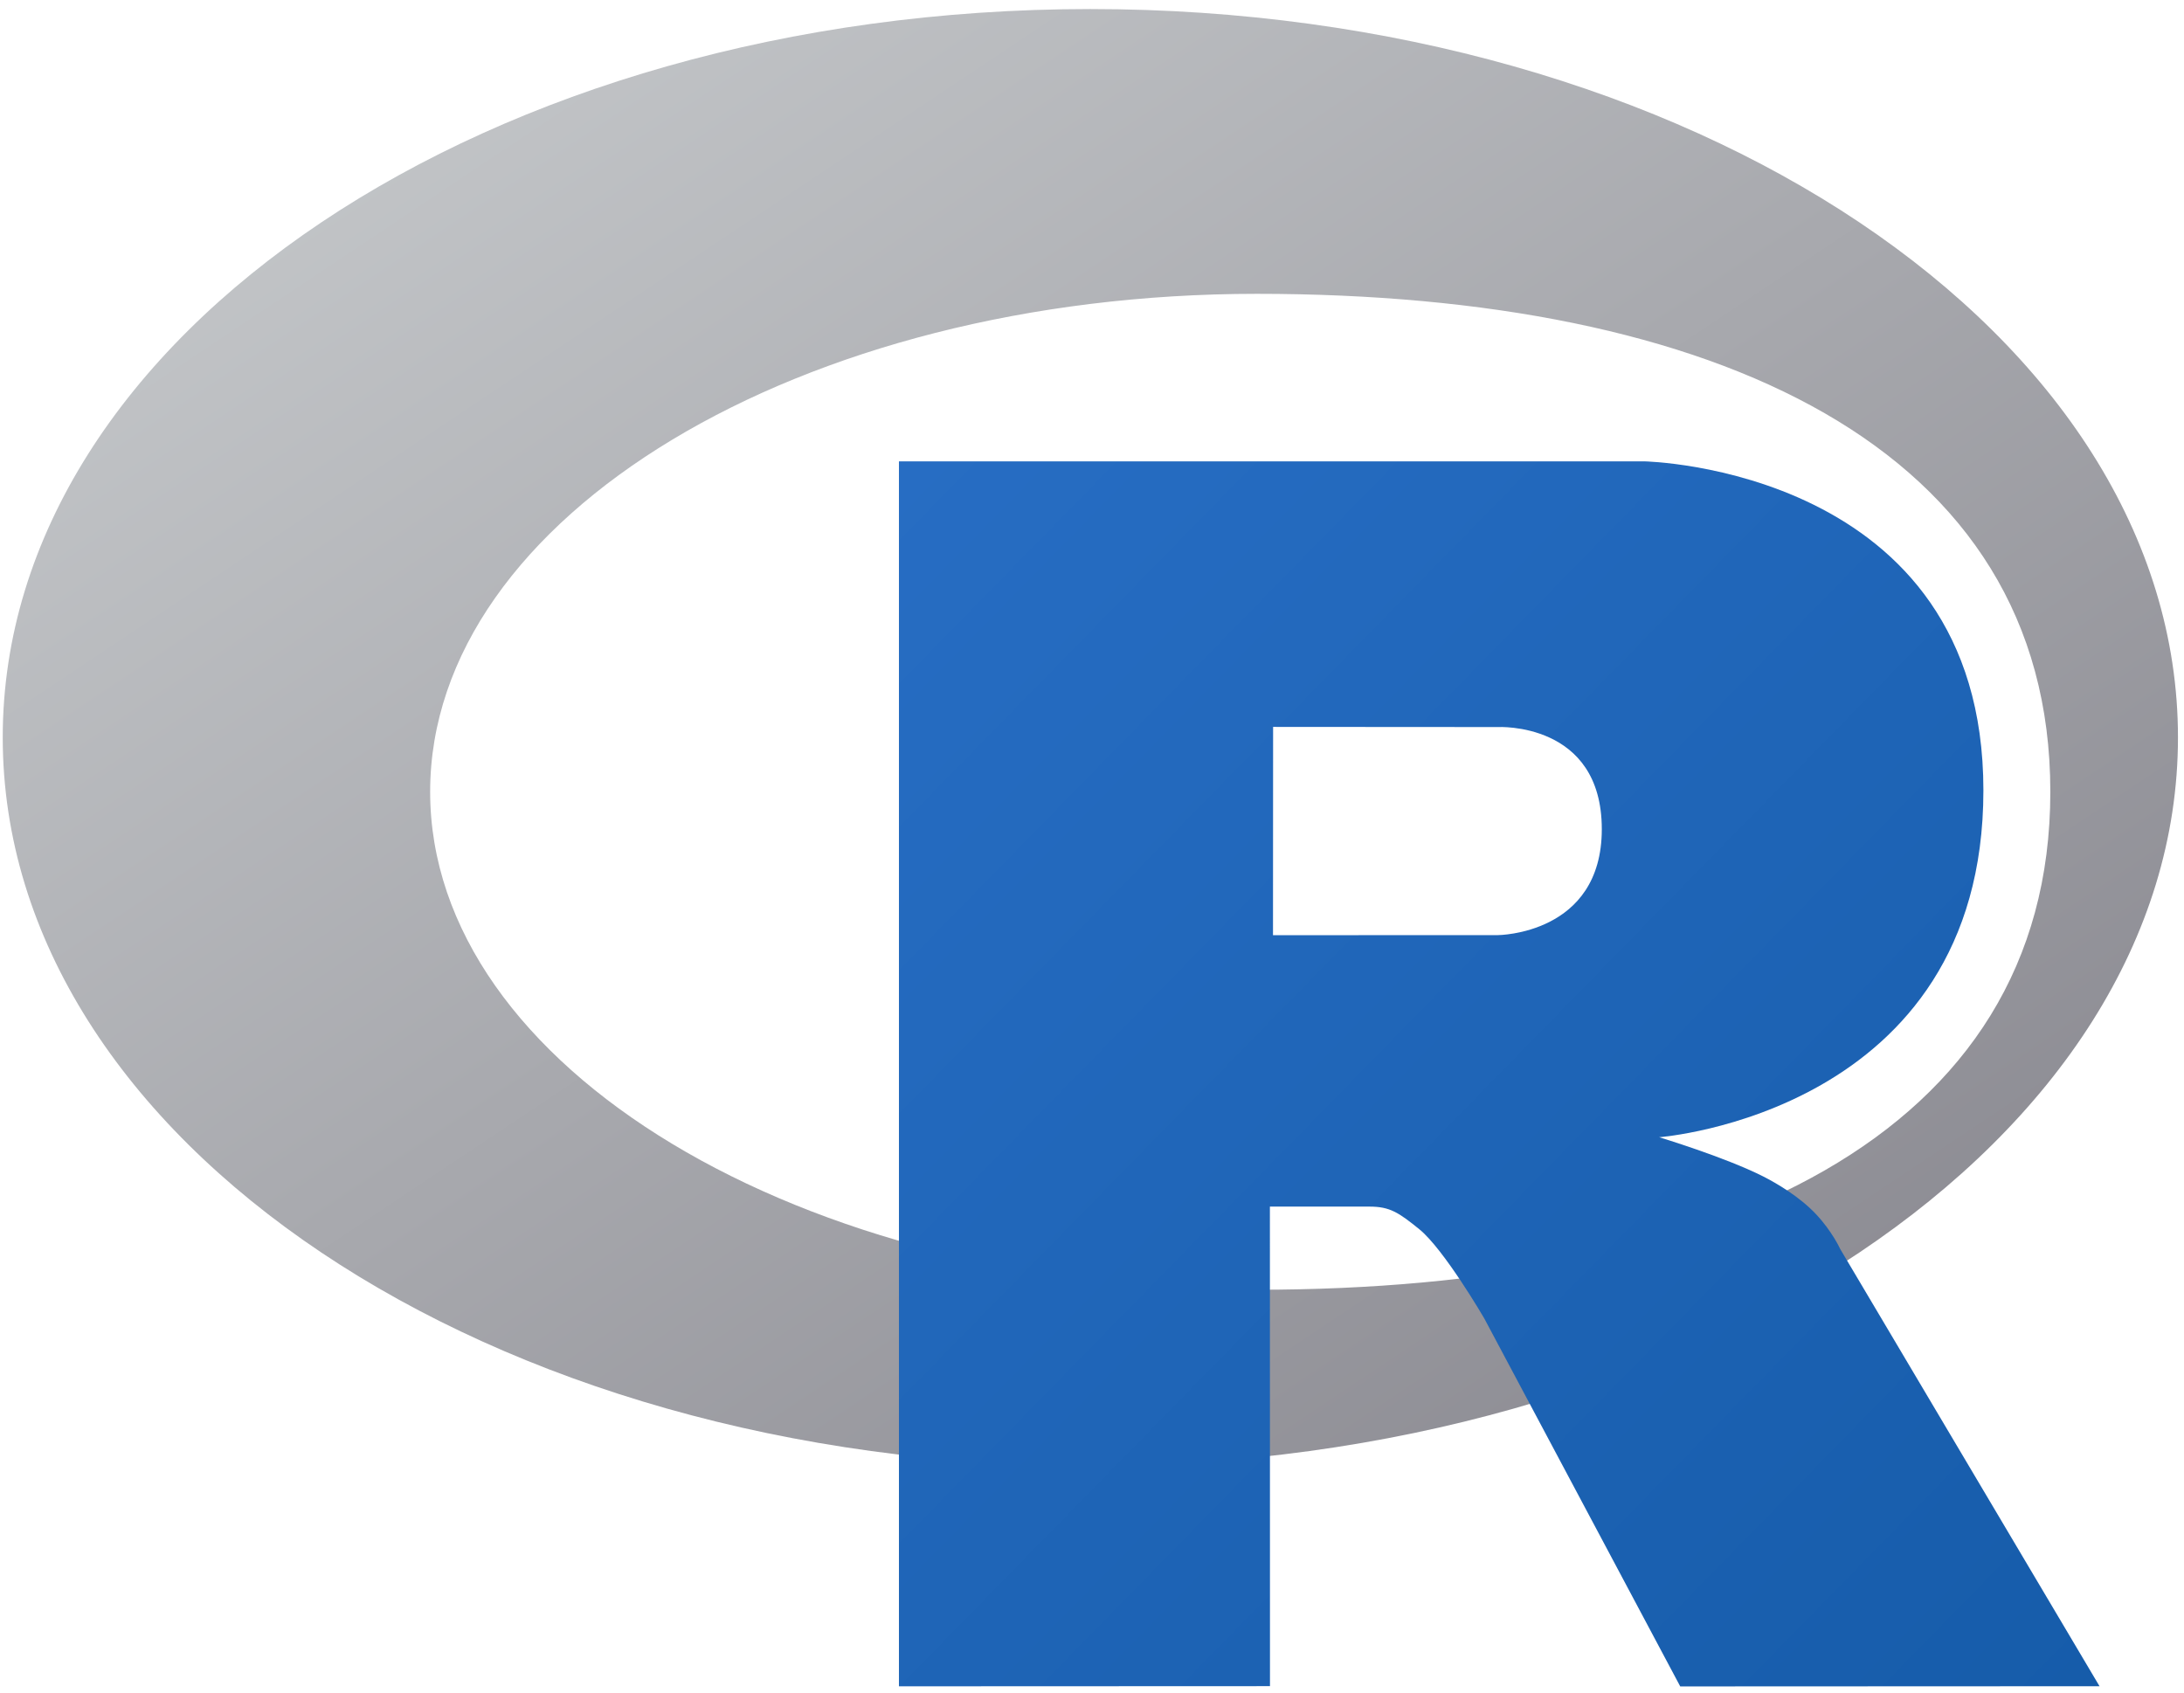
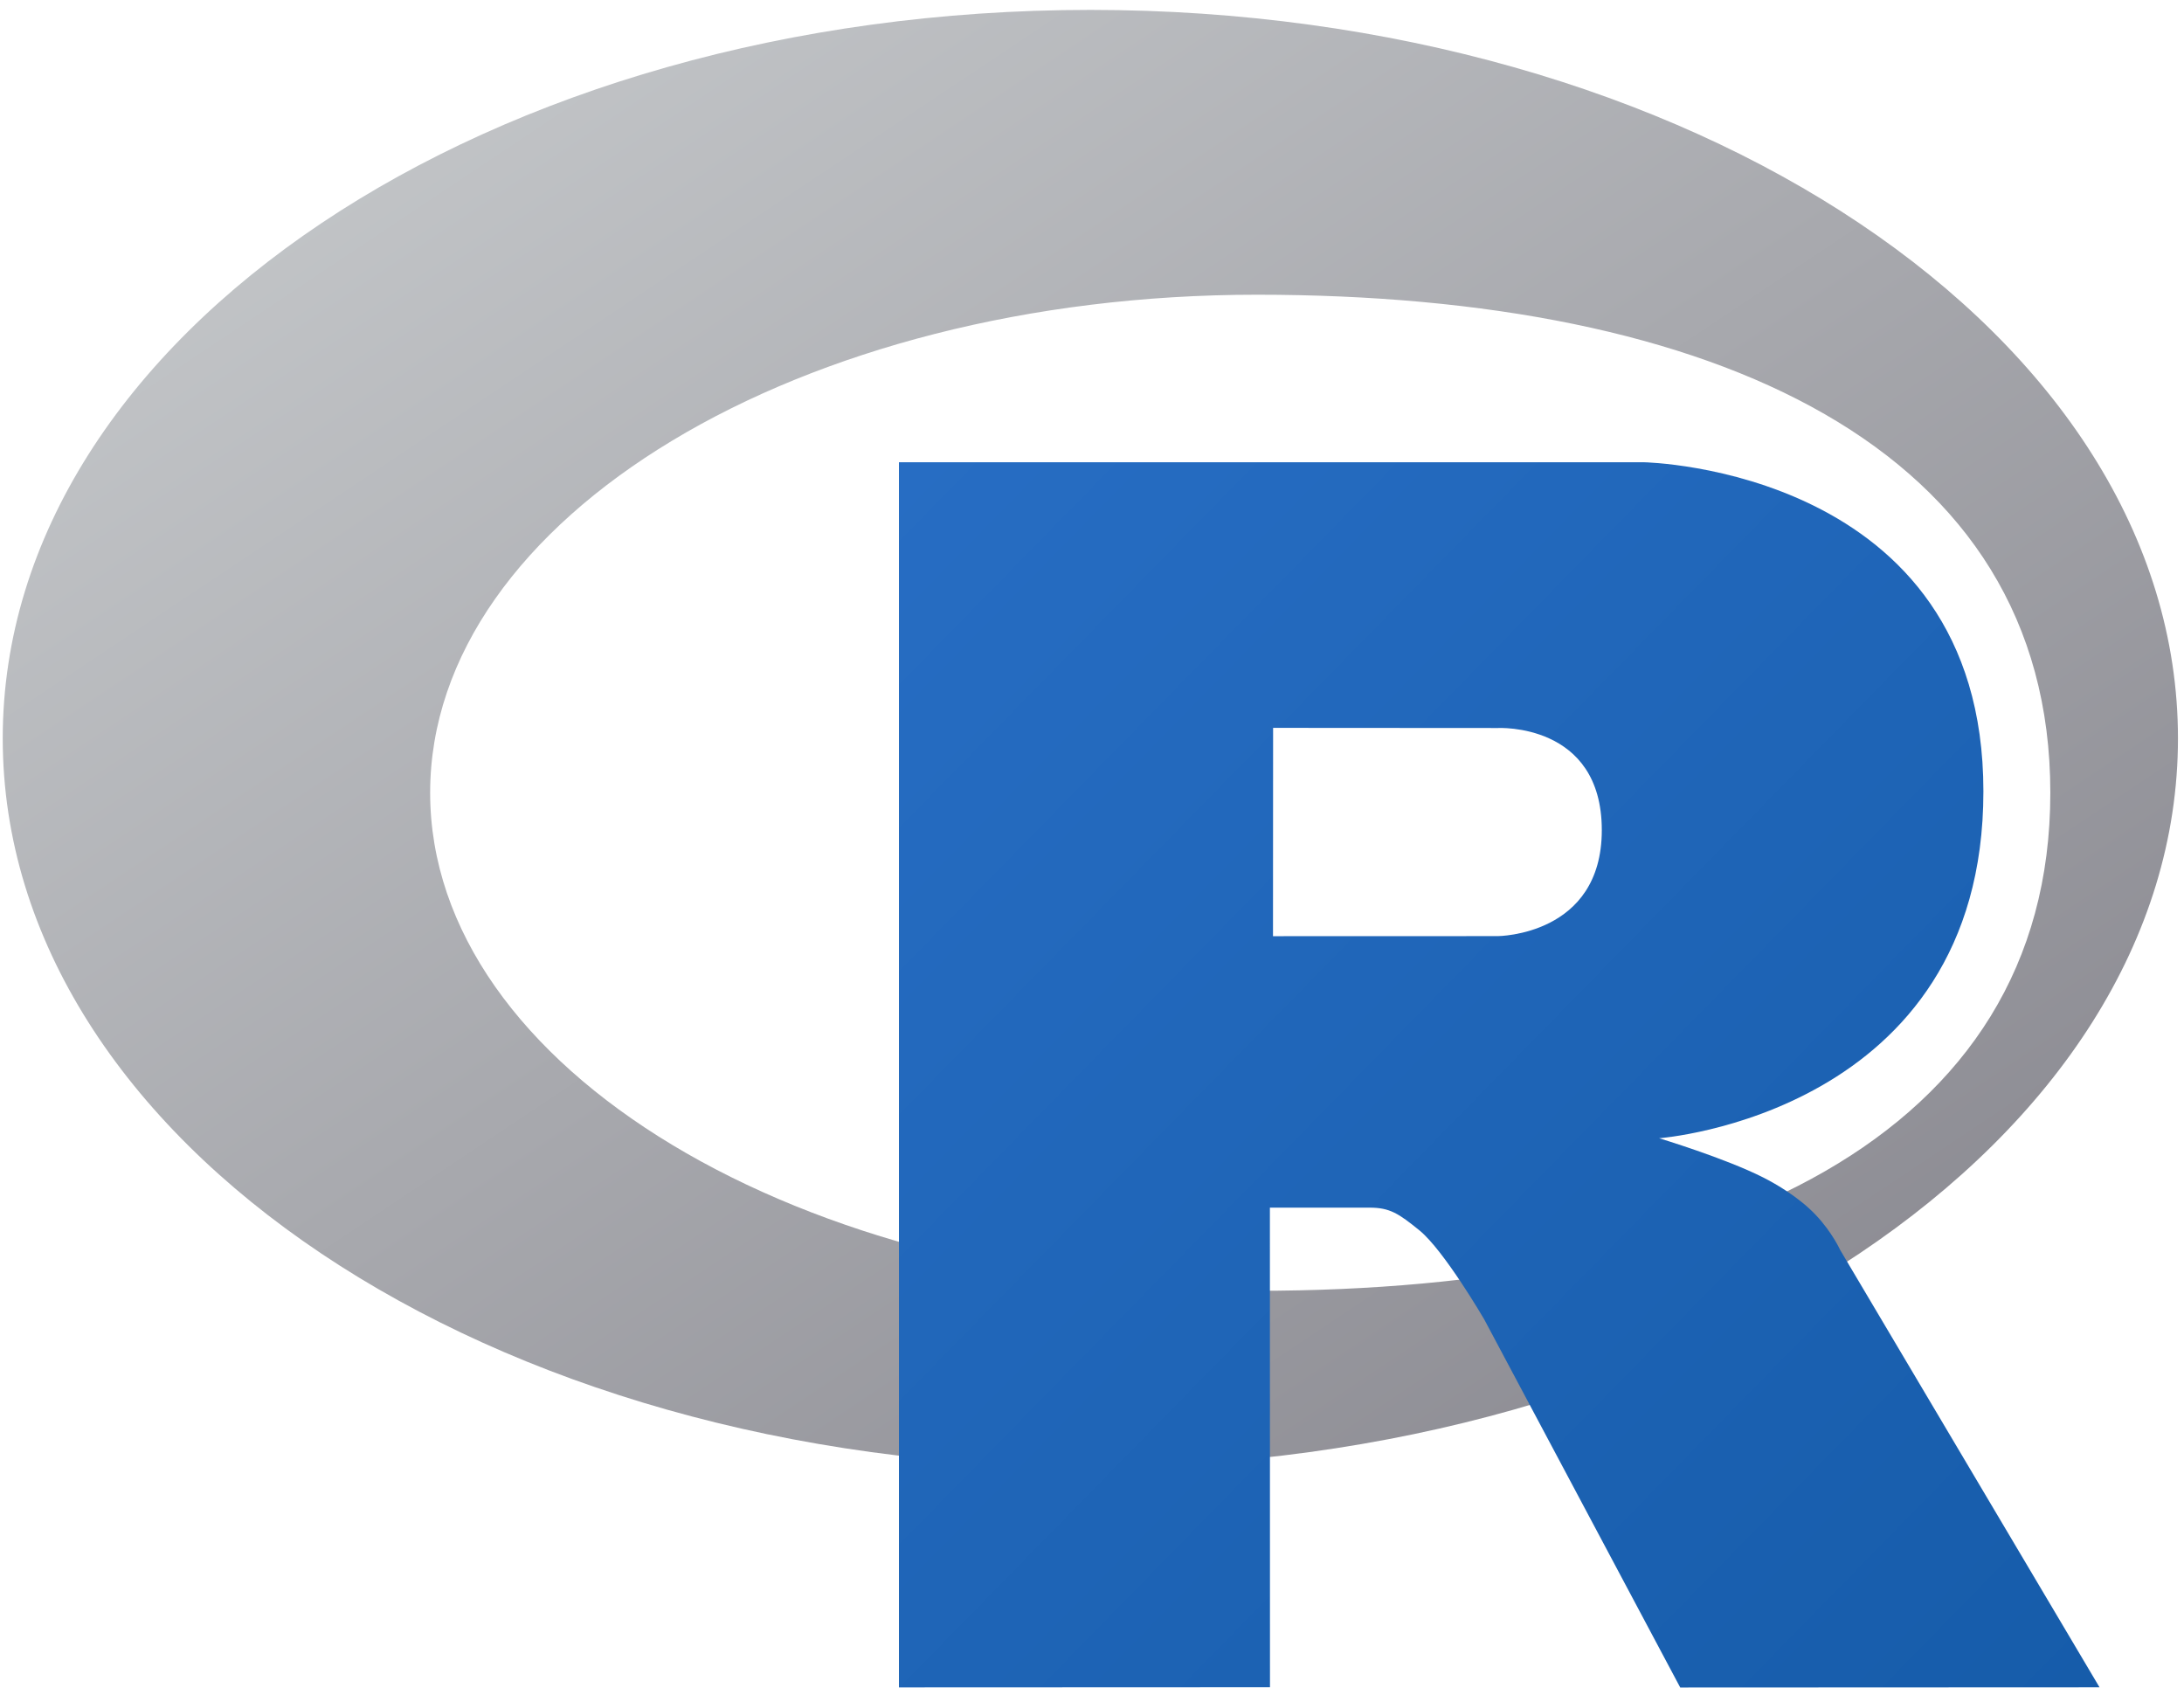
- <svg xmlns="http://www.w3.org/2000/svg" preserveAspectRatio="xMidYMid" width="724" height="561" viewBox="0 0 724 561">
+ <svg xmlns="http://www.w3.org/2000/svg" preserveAspectRatio="xMidYMid" width="156" height="121" viewBox="0 0 724 561">
  <defs>
    <linearGradient id="gradientFill-1" x1="0" x2="1" y1="0" y2="1" gradientUnits="objectBoundingBox" spreadMethod="pad">
      <stop offset="0" stop-color="rgb(203,206,208)" stop-opacity="1" />
      <stop offset="1" stop-color="rgb(132,131,139)" stop-opacity="1" />
    </linearGradient>
    <linearGradient id="gradientFill-2" x1="0" x2="1" y1="0" y2="1" gradientUnits="objectBoundingBox" spreadMethod="pad">
      <stop offset="0" stop-color="rgb(39,109,195)" stop-opacity="1" />
      <stop offset="1" stop-color="rgb(22,92,170)" stop-opacity="1" />
    </linearGradient>
  </defs>
  <path d="M361.453,485.937 C162.329,485.937 0.906,377.828 0.906,244.469 C0.906,111.109 162.329,3.000 361.453,3.000 C560.578,3.000 722.000,111.109 722.000,244.469 C722.000,377.828 560.578,485.937 361.453,485.937 ZM416.641,97.406 C265.289,97.406 142.594,171.314 142.594,262.484 C142.594,353.654 265.289,427.562 416.641,427.562 C567.992,427.562 679.687,377.033 679.687,262.484 C679.687,147.971 567.992,97.406 416.641,97.406 Z" fill="url(#gradientFill-1)" fill-rule="evenodd" />
  <path d="M550.000,377.000 C550.000,377.000 571.822,383.585 584.500,390.000 C588.899,392.226 596.510,396.668 602.000,402.500 C607.378,408.212 610.000,414.000 610.000,414.000 L696.000,559.000 L557.000,559.062 L492.000,437.000 C492.000,437.000 478.690,414.131 470.500,407.500 C463.668,401.969 460.755,400.000 454.000,400.000 C449.298,400.000 420.974,400.000 420.974,400.000 L421.000,558.974 L298.000,559.026 L298.000,152.938 L545.000,152.938 C545.000,152.938 657.500,154.967 657.500,262.000 C657.500,369.033 550.000,377.000 550.000,377.000 ZM496.500,241.024 L422.037,240.976 L422.000,310.026 L496.500,310.002 C496.500,310.002 531.000,309.895 531.000,274.877 C531.000,239.155 496.500,241.024 496.500,241.024 Z" fill="url(#gradientFill-2)" fill-rule="evenodd" />
</svg>
